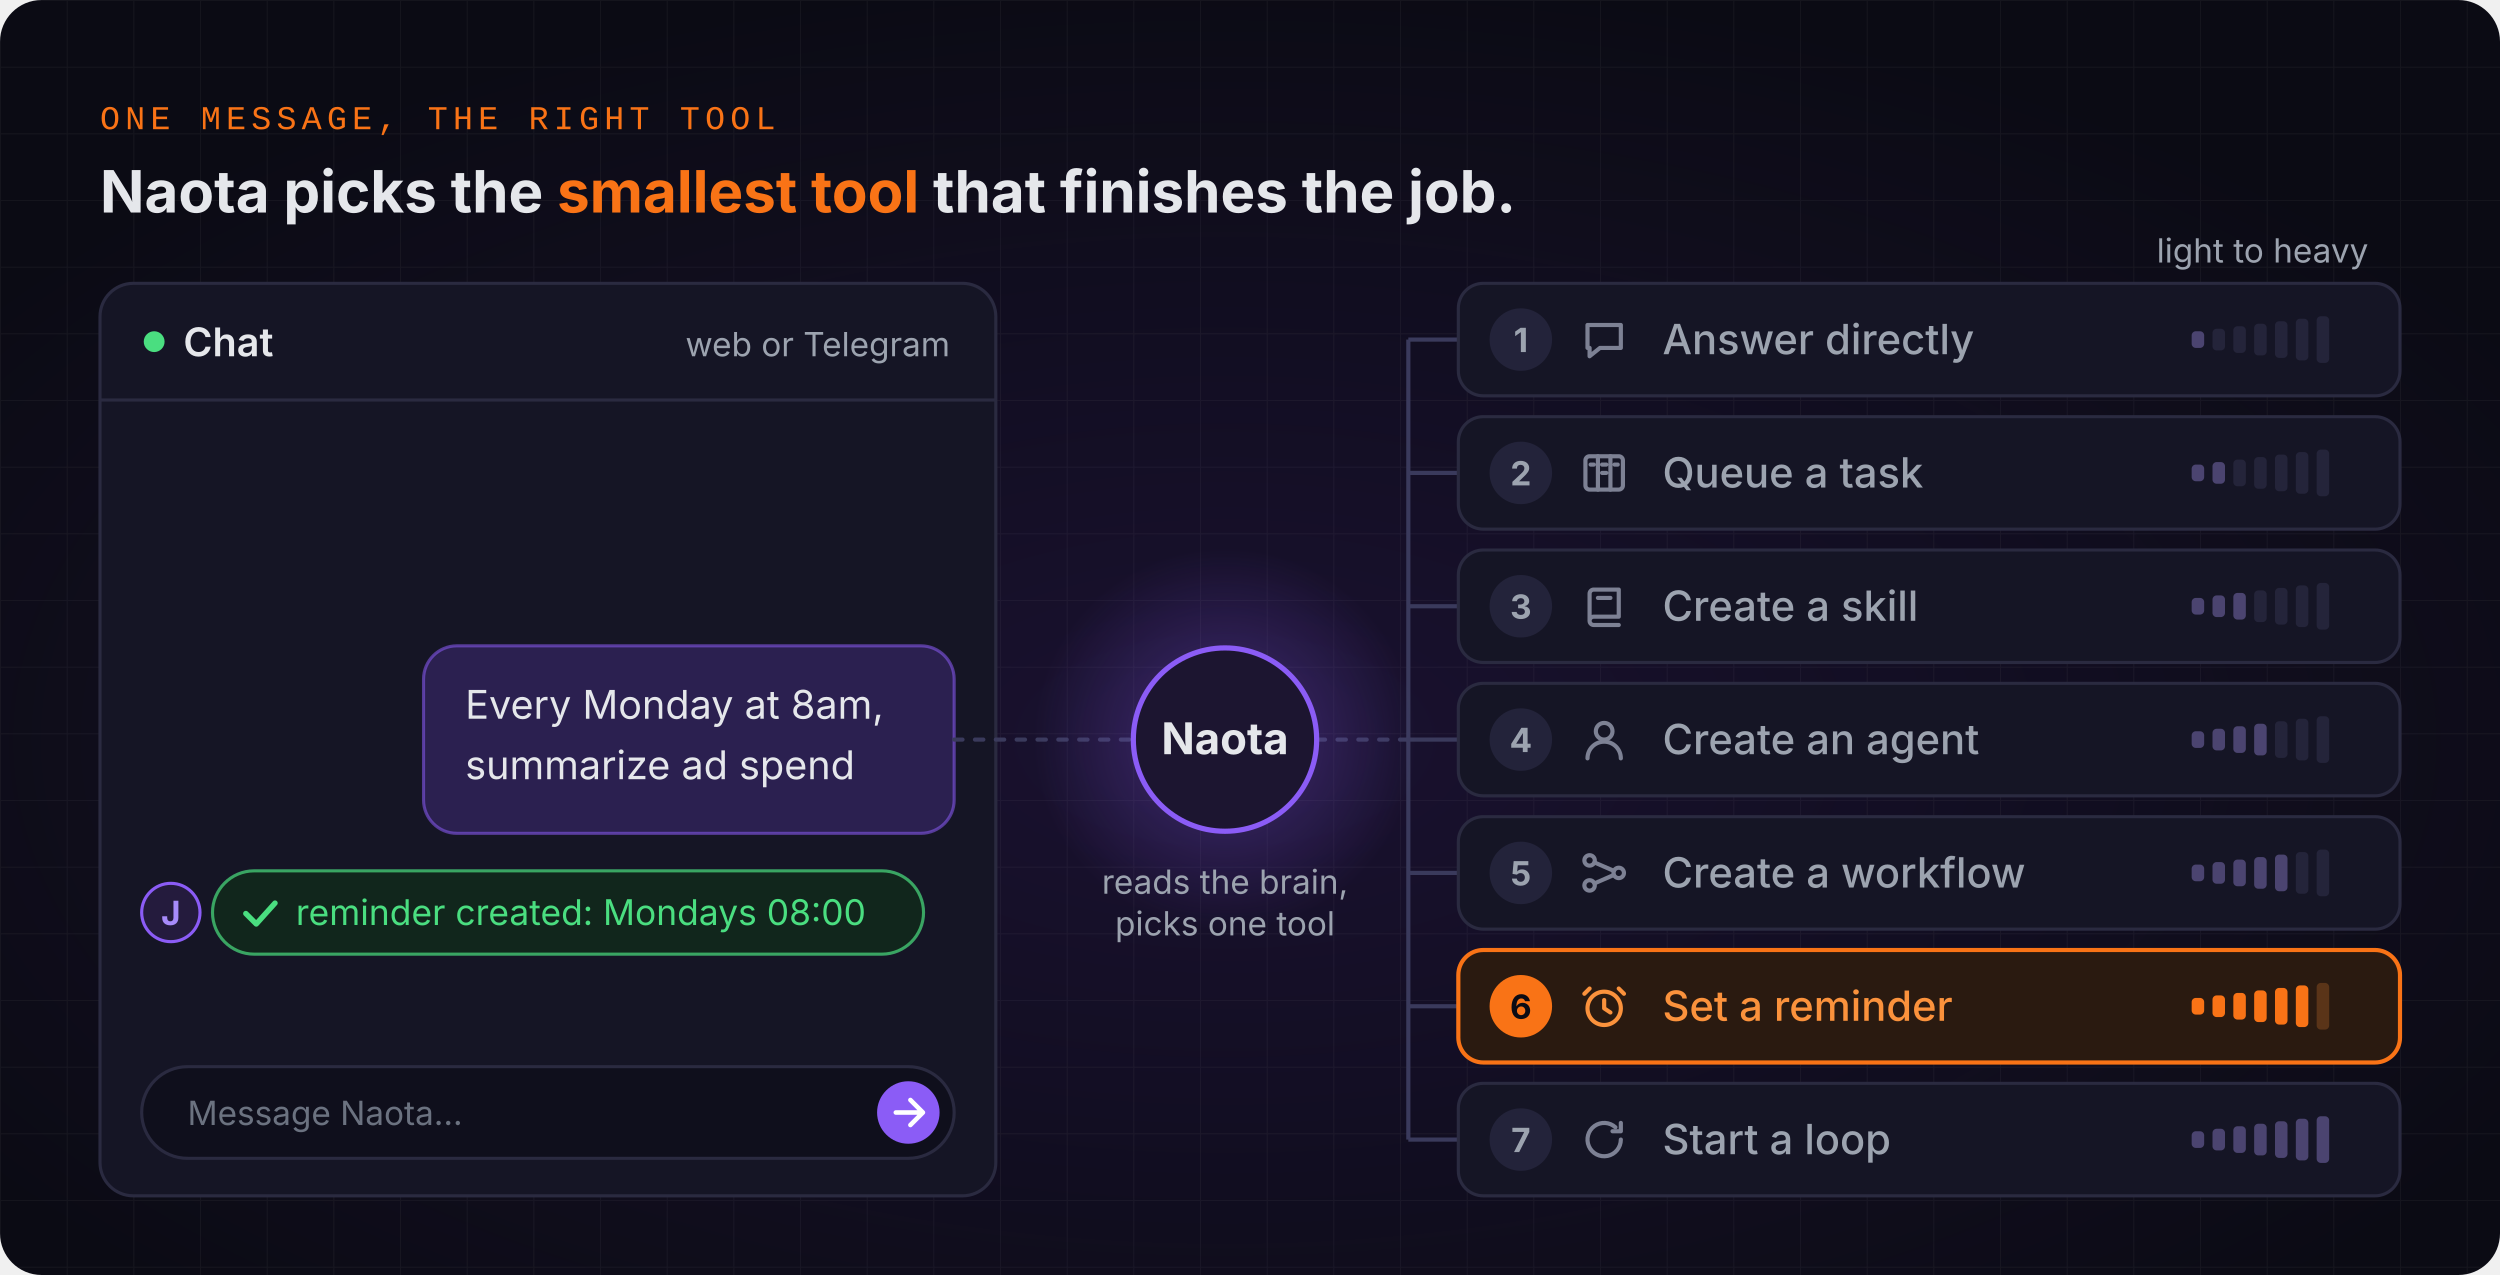
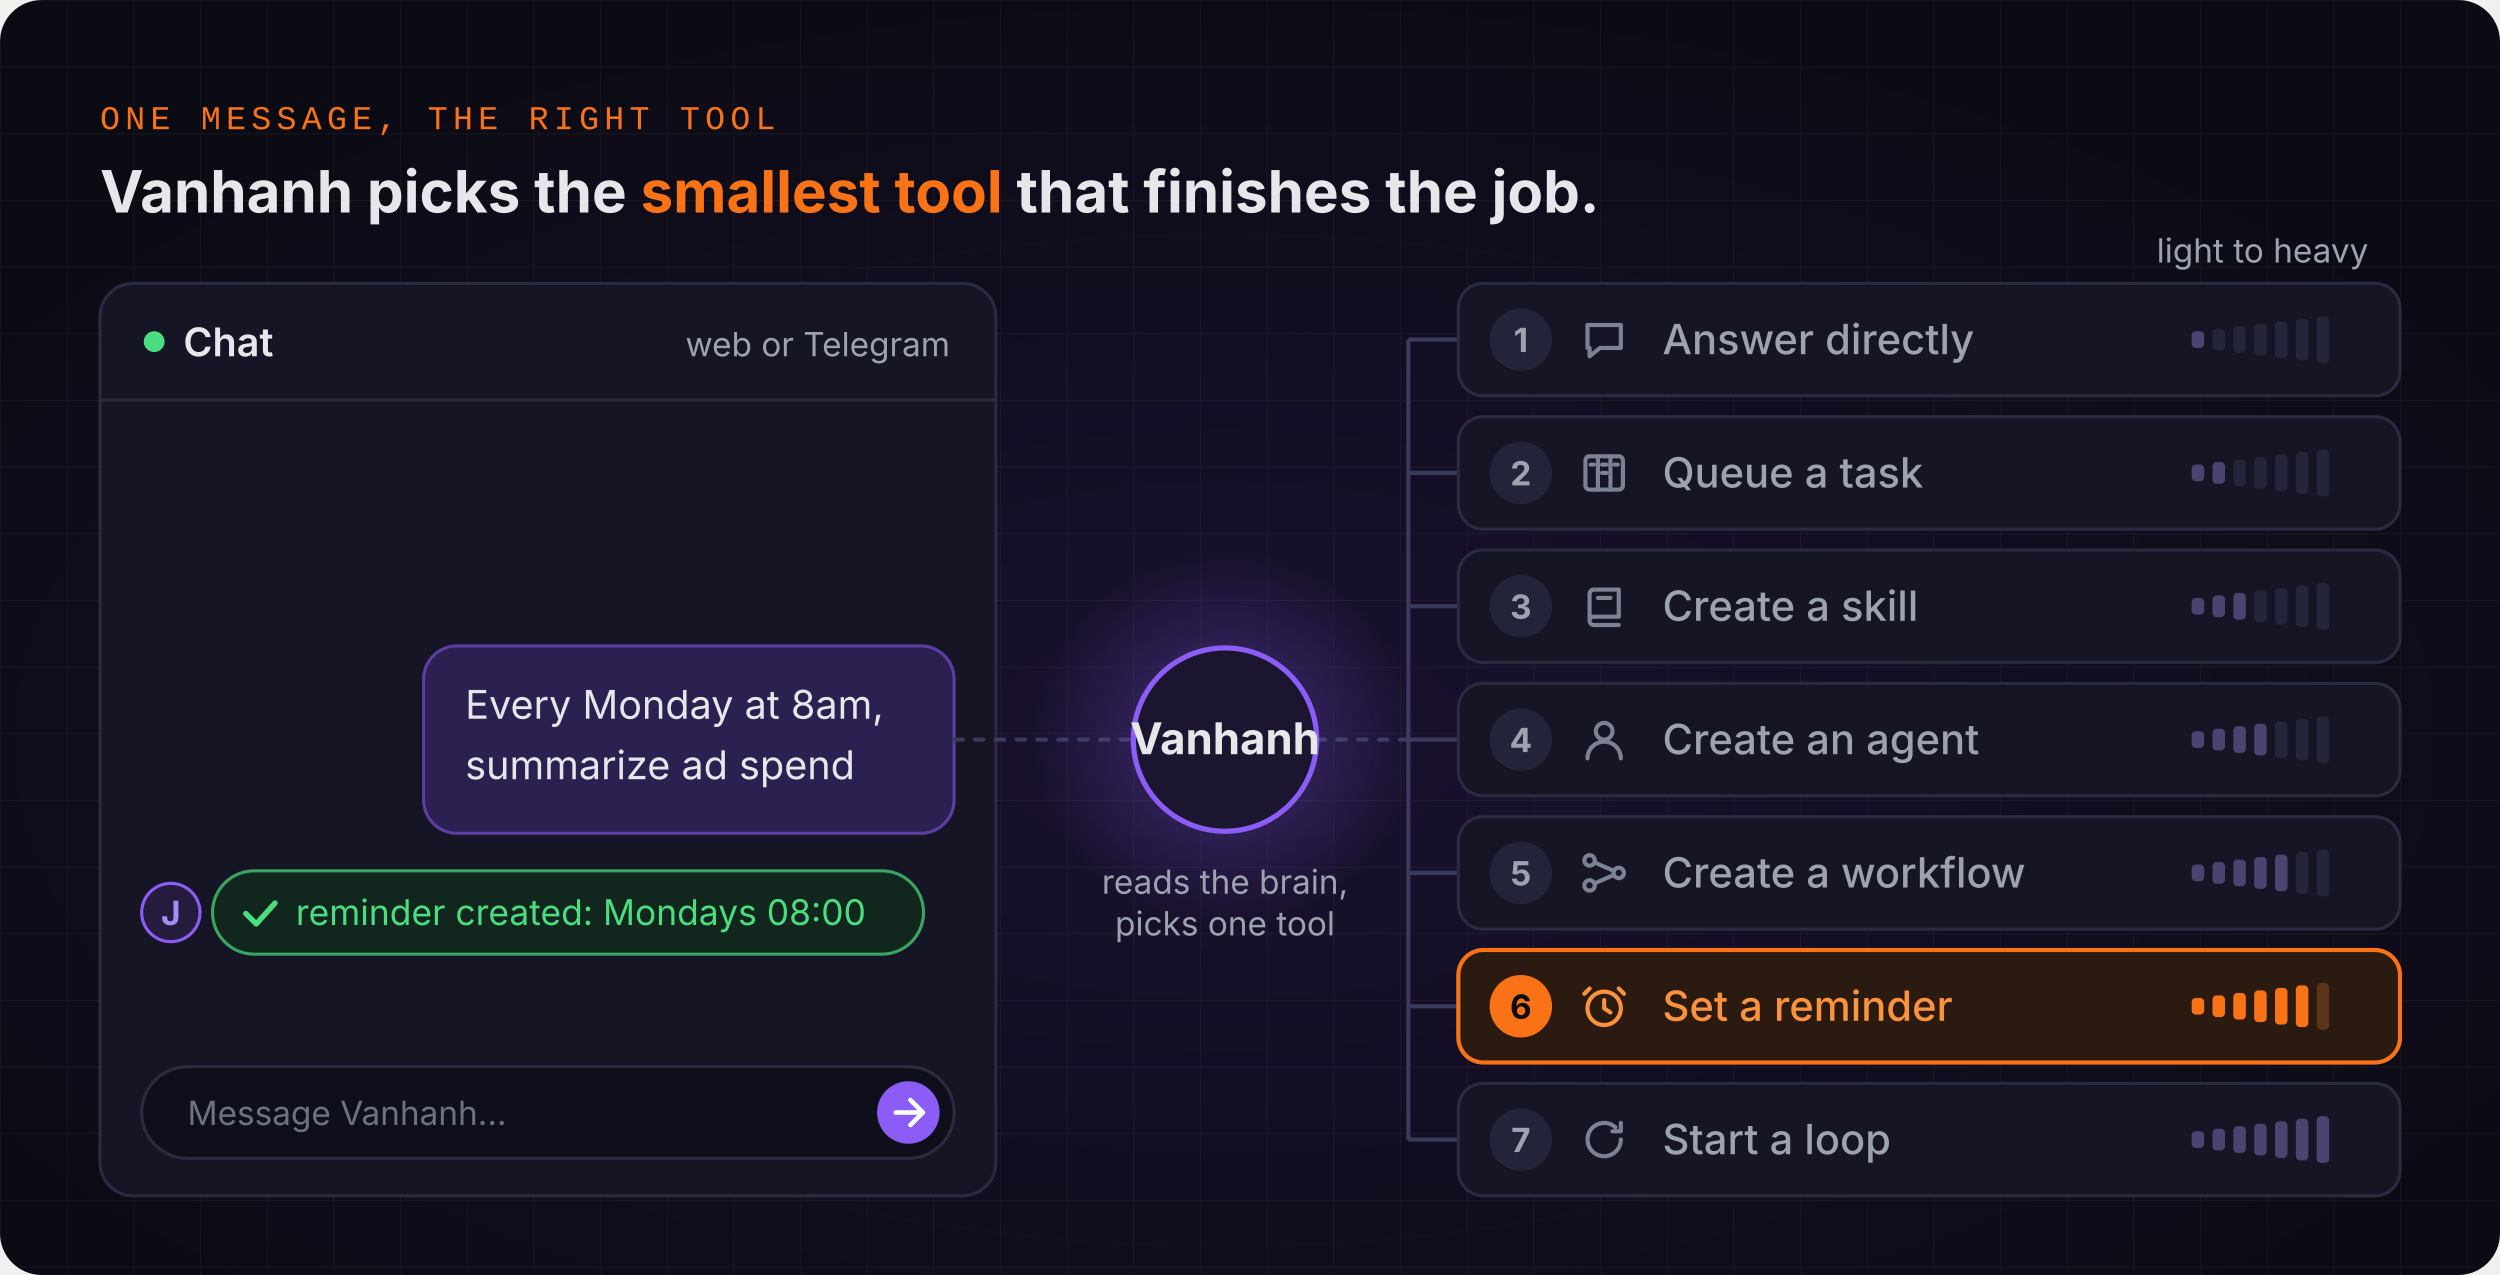
<svg xmlns="http://www.w3.org/2000/svg" viewBox="0 0 1200 612" role="img" aria-labelledby="t d" font-family="Inter, 'Segoe UI', system-ui, -apple-system, Arial, sans-serif">
  <style>.b0,.b1,.h0,.h1{opacity:0}
@keyframes kb0{0.00%{opacity:0;transform:translateY(8px)} 2.22%{opacity:1;transform:translateY(0)} 31.11%{opacity:1;transform:translateY(0)} 32.96%{opacity:0;transform:translateY(8px)} 100.00%{opacity:0;transform:translateY(8px)}}
.b0{animation:kb0 13.5s ease-in-out infinite;}
@keyframes kt00{0.00%{transform:scaleX(0)} 2.22%{transform:scaleX(0);animation-timing-function:steps(26,end)} 8.52%{transform:scaleX(1)} 33.04%{transform:scaleX(1)} 33.11%{transform:scaleX(0)} 100.00%{transform:scaleX(0)}}
.ty00{animation:kt00 13.5s linear infinite;transform-origin:156.9px 0}
@keyframes kh0{0.00%{opacity:0;transform:translateY(6px)} 16.52%{opacity:0;transform:translateY(6px)} 18.74%{opacity:1;transform:translateY(0)} 31.11%{opacity:1;transform:translateY(0)} 32.96%{opacity:0;transform:translateY(6px)} 100.00%{opacity:0;transform:translateY(6px)}}
.h0{animation:kh0 13.5s ease-in-out infinite;}
@keyframes kb1{0.00%{opacity:0;transform:translateY(8px)} 33.33%{opacity:0;transform:translateY(8px)} 35.56%{opacity:1;transform:translateY(0)} 64.44%{opacity:1;transform:translateY(0)} 66.30%{opacity:0;transform:translateY(8px)} 100.00%{opacity:0;transform:translateY(8px)}}
.b1{animation:kb1 13.5s ease-in-out infinite;}
@keyframes kt10{0.00%{transform:scaleX(0)} 35.56%{transform:scaleX(0);animation-timing-function:steps(22,end)} 39.02%{transform:scaleX(1)} 66.37%{transform:scaleX(1)} 66.44%{transform:scaleX(0)} 100.00%{transform:scaleX(0)}}
.ty10{animation:kt10 13.5s linear infinite;transform-origin:199.8px 0}
@keyframes kt11{0.00%{transform:scaleX(0)} 39.02%{transform:scaleX(0);animation-timing-function:steps(18,end)} 41.85%{transform:scaleX(1)} 66.37%{transform:scaleX(1)} 66.44%{transform:scaleX(0)} 100.00%{transform:scaleX(0)}}
.ty11{animation:kt11 13.5s linear infinite;transform-origin:199.8px 0}
@keyframes kh1{0.00%{opacity:0;transform:translateY(6px)} 49.85%{opacity:0;transform:translateY(6px)} 52.07%{opacity:1;transform:translateY(0)} 64.44%{opacity:1;transform:translateY(0)} 66.30%{opacity:0;transform:translateY(6px)} 100.00%{opacity:0;transform:translateY(6px)}}
.h1{animation:kh1 13.5s ease-in-out infinite;}
@keyframes kb2{0.00%{opacity:0;transform:translateY(8px)} 66.67%{opacity:0;transform:translateY(8px)} 68.89%{opacity:1;transform:translateY(0)} 97.78%{opacity:1;transform:translateY(0)} 99.63%{opacity:0;transform:translateY(8px)} 100.00%{opacity:0;transform:translateY(8px)}}
.b2{animation:kb2 13.5s ease-in-out infinite;}
@keyframes kt20{0.00%{transform:scaleX(0)} 68.89%{transform:scaleX(0);animation-timing-function:steps(20,end)} 72.20%{transform:scaleX(1)} 99.70%{transform:scaleX(1)} 99.78%{transform:scaleX(0)} 100.00%{transform:scaleX(0)}}
.ty20{animation:kt20 13.5s linear infinite;transform-origin:221.3px 0}
@keyframes kt21{0.00%{transform:scaleX(0)} 72.20%{transform:scaleX(0);animation-timing-function:steps(18,end)} 75.19%{transform:scaleX(1)} 99.70%{transform:scaleX(1)} 99.78%{transform:scaleX(0)} 100.00%{transform:scaleX(0)}}
.ty21{animation:kt21 13.5s linear infinite;transform-origin:221.3px 0}
@keyframes kh2{0.00%{opacity:0;transform:translateY(6px)} 87.04%{opacity:0;transform:translateY(6px)} 89.26%{opacity:1;transform:translateY(0)} 97.78%{opacity:1;transform:translateY(0)} 99.63%{opacity:0;transform:translateY(6px)} 100.00%{opacity:0;transform:translateY(6px)}}
.h2{animation:kh2 13.5s ease-in-out infinite;}
@keyframes kp{0.00%{opacity:0;transform:translateX(0)} 8.15%{opacity:0;transform:translateX(0)} 8.74%{opacity:1;transform:translateX(0)} 11.11%{opacity:1;transform:translateX(86px)} 11.70%{opacity:0;transform:translateX(86px)} 41.48%{opacity:0;transform:translateX(0)} 42.07%{opacity:1;transform:translateX(0)} 44.44%{opacity:1;transform:translateX(86px)} 45.04%{opacity:0;transform:translateX(86px)} 74.81%{opacity:0;transform:translateX(0)} 75.41%{opacity:1;transform:translateX(0)} 77.78%{opacity:1;transform:translateX(86px)} 78.37%{opacity:0;transform:translateX(86px)} 100.00%{opacity:0;transform:translateX(86px)}}
.pulse{animation:kp 13.5s ease-in-out infinite;}
@keyframes kr{0.00%{opacity:0;transform:scale(0.85)} 10.74%{opacity:0;transform:scale(0.85)} 12.22%{opacity:1;transform:scale(1)} 15.19%{opacity:0;transform:scale(1.15)} 44.07%{opacity:0;transform:scale(0.85)} 45.56%{opacity:1;transform:scale(1)} 48.52%{opacity:0;transform:scale(1.15)} 77.41%{opacity:0;transform:scale(0.85)} 78.89%{opacity:1;transform:scale(1)} 81.85%{opacity:0;transform:scale(1.15)} 100.00%{opacity:0;transform:scale(1.15)}}
.ring{animation:kr 13.5s ease-in-out infinite;transform-origin:588px 355.0px}
@keyframes ks{0.00%{opacity:0;transform:translateY(0)} 12.59%{opacity:0;transform:translateY(0)} 13.70%{opacity:1;transform:translateY(0)} 14.44%{opacity:1;transform:translateY(0)} 15.41%{opacity:1;transform:translateY(0px)} 16.15%{opacity:1;transform:translateY(0px)} 18.00%{opacity:0;transform:translateY(0px)} 45.93%{opacity:0;transform:translateY(0)} 47.04%{opacity:1;transform:translateY(0)} 47.78%{opacity:1;transform:translateY(0);animation-timing-function:steps(1,end)} 48.74%{opacity:1;transform:translateY(64px)} 49.48%{opacity:1;transform:translateY(64px)} 51.33%{opacity:0;transform:translateY(64px)} 79.26%{opacity:0;transform:translateY(0)} 80.37%{opacity:1;transform:translateY(0)} 81.11%{opacity:1;transform:translateY(0);animation-timing-function:steps(5,end)} 85.93%{opacity:1;transform:translateY(320px)} 86.67%{opacity:1;transform:translateY(320px)} 88.52%{opacity:0;transform:translateY(320px)} 100.00%{opacity:0;transform:translateY(320px)}}
.scan{animation:ks 13.5s ease-in-out infinite;}
@keyframes ka0{0.00%{opacity:0} 15.26%{opacity:0} 16.37%{opacity:1} 31.11%{opacity:1} 32.96%{opacity:0} 100.00%{opacity:0}}
.a0{animation:ka0 13.5s ease-in-out infinite;}
@keyframes ka1{0.00%{opacity:0} 48.59%{opacity:0} 49.70%{opacity:1} 64.44%{opacity:1} 66.30%{opacity:0} 100.00%{opacity:0}}
.a1{animation:ka1 13.5s ease-in-out infinite;}
@keyframes ka2{0.00%{opacity:0} 85.78%{opacity:0} 86.89%{opacity:1} 97.78%{opacity:1} 99.63%{opacity:0} 100.00%{opacity:0}}
.a2{animation:ka2 13.5s ease-in-out infinite;}
@media (prefers-reduced-motion: reduce){*{animation:none !important}}</style>
  <defs>
    <radialGradient id="glow" cx="0.490" cy="0.580" r="0.6">
      <stop offset="0" stop-color="#7c3aed" stop-opacity="0.13" />
      <stop offset="1" stop-color="#7c3aed" stop-opacity="0" />
    </radialGradient>
    <pattern id="grid" width="32" height="32" patternUnits="userSpaceOnUse">
      <path d="M32 0H0V32" fill="none" stroke="#ffffff" stroke-opacity="0.04" />
    </pattern>
    <radialGradient id="rglow" cx="0.5" cy="0.5" r="0.5">
      <stop offset="0" stop-color="#8b5cf6" stop-opacity="0.35" />
      <stop offset="1" stop-color="#8b5cf6" stop-opacity="0" />
    </radialGradient>
    <clipPath id="bgclip">
      <rect width="1200" height="612" rx="20" />
    </clipPath>
    <symbol id="i-answer" viewBox="0 0 24 24" fill="none" stroke="currentColor" stroke-width="2" stroke-linecap="round" stroke-linejoin="round">
      <path d="M4 5h16v11H10l-5 4v-4H4z" />
    </symbol>
    <symbol id="i-task" viewBox="0 0 24 24" fill="none" stroke="currentColor" stroke-width="2" stroke-linecap="round" stroke-linejoin="round">
      <rect x="3" y="4" width="18" height="16" rx="2" />
      <path d="M9 4v16M15 4v16M5.5 8h1.5M11 8h2M11 12h2M17 8h1.5" />
    </symbol>
    <symbol id="i-skill" viewBox="0 0 24 24" fill="none" stroke="currentColor" stroke-width="2" stroke-linecap="round" stroke-linejoin="round">
      <path d="M5 19V6a2 2 0 0 1 2-2h12v13H7a2 2 0 0 0-2 2 2 2 0 0 0 2 2h12" />
      <path d="M9 8h6" />
    </symbol>
    <symbol id="i-agent" viewBox="0 0 24 24" fill="none" stroke="currentColor" stroke-width="2" stroke-linecap="round" stroke-linejoin="round">
      <circle cx="12" cy="8" r="4" />
      <path d="M4 21a8 8 0 0 1 16 0" />
    </symbol>
    <symbol id="i-workflow" viewBox="0 0 24 24" fill="none" stroke="currentColor" stroke-width="2" stroke-linecap="round" stroke-linejoin="round">
      <circle cx="5" cy="6" r="2.5" />
      <circle cx="19" cy="12" r="2.5" />
      <circle cx="5" cy="18" r="2.5" />
      <path d="M7.4 7l9.2 4M16.6 13l-9.2 4" />
    </symbol>
    <symbol id="i-reminder" viewBox="0 0 24 24" fill="none" stroke="currentColor" stroke-width="2" stroke-linecap="round" stroke-linejoin="round">
      <circle cx="12" cy="13" r="8" />
      <path d="M12 9v4l3 2M5 3.5 2.5 6M19 3.5 21.5 6" />
    </symbol>
    <symbol id="i-loop" viewBox="0 0 24 24" fill="none" stroke="currentColor" stroke-width="2" stroke-linecap="round" stroke-linejoin="round">
      <path d="M20 12a8 8 0 1 1-2.6-5.9" />
      <path d="M20 4v4h-4" />
    </symbol>
    <clipPath id="c00">
      <rect class="ty00" x="156.9" y="338.5" width="299.1" height="31" />
    </clipPath>
    <clipPath id="c10">
      <rect class="ty10" x="199.8" y="324.0" width="256.2" height="31" />
    </clipPath>
    <clipPath id="c11">
      <rect class="ty11" x="199.8" y="353.0" width="256.2" height="31" />
    </clipPath>
    <clipPath id="c20">
      <rect class="ty20" x="221.3" y="324.0" width="234.7" height="31" />
    </clipPath>
    <clipPath id="c21">
      <rect class="ty21" x="221.3" y="353.0" width="234.7" height="31" />
    </clipPath>
  </defs>
  <g clip-path="url(#bgclip)">
    <rect width="1200" height="612" fill="#0b0b14" />
    <rect width="1200" height="612" fill="url(#grid)" />
    <rect width="1200" height="612" fill="url(#glow)" />
  </g>
  <text x="48" y="62" font-family="ui-monospace, 'SFMono-Regular', Consolas, 'Courier New', monospace" font-size="16" letter-spacing="2.5" fill="#f97316">ONE MESSAGE, THE RIGHT TOOL</text>
-   <text x="48" y="102" font-size="28" font-weight="700" fill="#e5e7eb">Naota picks the <tspan fill="#f97316">smallest tool</tspan> that finishes the job.</text>
+   <text x="48" y="102" font-size="28" font-weight="700" fill="#e5e7eb">Vanhanh picks the <tspan fill="#f97316">smallest tool</tspan> that finishes the job.</text>
  <rect x="48" y="136" width="430" height="438" rx="16" fill="#151525" stroke="#2a2a40" stroke-width="1.5" />
  <circle cx="74" cy="164" r="5" fill="#4ade80" />
  <text x="88" y="171" font-size="19" font-weight="600" fill="#e5e7eb">Chat</text>
  <text x="456" y="171" font-size="16" fill="#9ca3af" text-anchor="end">web or Telegram</text>
  <path d="M48 192H478" stroke="#2a2a40" stroke-width="1.5" />
  <rect x="68" y="512" width="390" height="44" rx="22" fill="#0f0f1c" stroke="#2a2a40" stroke-width="1.5" />
-   <text x="90" y="540" font-size="16" fill="#6b7280">Message Naota...</text>
+   <text x="90" y="540" font-size="16" fill="#6b7280">Message Vanhanh...</text>
  <circle cx="436" cy="534" r="15" fill="#8b5cf6" />
  <path d="M430 534h12M437 528l6 6-6 6" fill="none" stroke="#fff" stroke-width="2.2" stroke-linecap="round" stroke-linejoin="round" />
  <g class="b0">
    <rect x="138.9" y="324.5" width="319.1" height="61" rx="16" fill="#2b2050" stroke="#8b5cf6" stroke-opacity="0.55" stroke-width="1.5" />
    <text clip-path="url(#c00)" x="158.9" y="359.5" font-size="19" fill="#e5e7eb">What were sales yesterday?</text>
  </g>
  <g class="h0">
    <circle cx="82" cy="423.5" r="14" fill="#241b3d" stroke="#8b5cf6" stroke-width="1.5" />
    <text x="82" y="429.5" font-size="16" font-weight="700" fill="#a78bfa" text-anchor="middle">J</text>
    <rect x="102" y="403.5" width="296.3" height="40" rx="20" fill="#11261c" stroke="#4ade80" stroke-opacity="0.7" stroke-width="1.5" />
    <path d="M118 424.0l5 5 9-10" fill="none" stroke="#4ade80" stroke-width="2.6" stroke-linecap="round" stroke-linejoin="round" />
    <text x="142" y="429.5" font-size="17" fill="#4ade80">answered with real numbers</text>
  </g>
  <g class="b1">
    <rect x="181.8" y="310.0" width="276.2" height="90" rx="16" fill="#2b2050" stroke="#8b5cf6" stroke-opacity="0.55" stroke-width="1.5" />
    <text clip-path="url(#c10)" x="201.8" y="345.0" font-size="19" fill="#e5e7eb">Research 3 competitors</text>
    <text clip-path="url(#c11)" x="201.8" y="374.0" font-size="19" fill="#e5e7eb">and write a report</text>
  </g>
  <g class="h1">
    <circle cx="82" cy="438.0" r="14" fill="#241b3d" stroke="#8b5cf6" stroke-width="1.5" />
    <text x="82" y="444.0" font-size="16" font-weight="700" fill="#a78bfa" text-anchor="middle">J</text>
    <rect x="102" y="418.0" width="359.3" height="40" rx="20" fill="#11261c" stroke="#4ade80" stroke-opacity="0.7" stroke-width="1.5" />
    <path d="M118 438.5l5 5 9-10" fill="none" stroke="#4ade80" stroke-width="2.6" stroke-linecap="round" stroke-linejoin="round" />
    <text x="142" y="444.0" font-size="17" fill="#4ade80">queued, result lands in this chat</text>
  </g>
  <g class="b2">
    <rect x="203.3" y="310.0" width="254.7" height="90" rx="16" fill="#2b2050" stroke="#8b5cf6" stroke-opacity="0.55" stroke-width="1.5" />
    <text clip-path="url(#c20)" x="223.3" y="345.0" font-size="19" fill="#e5e7eb">Every Monday at 8am,</text>
    <text clip-path="url(#c21)" x="223.3" y="374.0" font-size="19" fill="#e5e7eb">summarize ad spend</text>
  </g>
  <g class="h2">
    <circle cx="82" cy="438.0" r="14" fill="#241b3d" stroke="#8b5cf6" stroke-width="1.5" />
    <text x="82" y="444.0" font-size="16" font-weight="700" fill="#a78bfa" text-anchor="middle">J</text>
    <rect x="102" y="418.0" width="341.3" height="40" rx="20" fill="#11261c" stroke="#4ade80" stroke-opacity="0.7" stroke-width="1.5" />
    <path d="M118 438.5l5 5 9-10" fill="none" stroke="#4ade80" stroke-width="2.6" stroke-linecap="round" stroke-linejoin="round" />
    <text x="142" y="444.0" font-size="17" fill="#4ade80">reminder created: Mondays 08:00</text>
  </g>
  <path d="M458 355.0H544M632 355.0H676" stroke="#3a3a5c" stroke-width="2" stroke-dasharray="4 6" stroke-linecap="round" />
  <path d="M676 163.0V547.0" stroke="#3a3a5c" stroke-width="2" />
  <path d="M676 163.0H700" stroke="#3a3a5c" stroke-width="2" />
  <path d="M676 227.0H700" stroke="#3a3a5c" stroke-width="2" />
  <path d="M676 291.0H700" stroke="#3a3a5c" stroke-width="2" />
  <path d="M676 355.0H700" stroke="#3a3a5c" stroke-width="2" />
  <path d="M676 419.0H700" stroke="#3a3a5c" stroke-width="2" />
  <path d="M676 483.0H700" stroke="#3a3a5c" stroke-width="2" />
  <path d="M676 547.0H700" stroke="#3a3a5c" stroke-width="2" />
  <circle cx="588" cy="355.0" r="92" fill="url(#rglow)" />
  <circle class="ring" cx="588" cy="355.0" r="53" fill="none" stroke="#f97316" stroke-width="2.5" opacity="0" />
  <circle cx="588" cy="355.0" r="44" fill="#1c1530" stroke="#8b5cf6" stroke-width="2.5" />
-   <text x="588" y="362.0" font-size="21" font-weight="700" fill="#e5e7eb" text-anchor="middle">Naota</text>
+   <text x="588" y="362.0" font-size="21" font-weight="700" fill="#e5e7eb" text-anchor="middle">Vanhanh</text>
  <text x="588" y="429.0" font-size="16" fill="#9ca3af" text-anchor="middle">reads the brain,</text>
  <text x="588" y="449.0" font-size="16" fill="#9ca3af" text-anchor="middle">picks one tool</text>
  <circle class="pulse" cx="458" cy="355.0" r="7" fill="#fb923c" opacity="0" />
  <rect x="700" y="136" width="452" height="54" rx="12" fill="#151525" stroke="#2a2a40" stroke-width="1.5" />
  <circle cx="730" cy="163.0" r="15" fill="#23233a" />
  <text x="730" y="169.0" font-size="16" font-weight="700" fill="#9ca3af" text-anchor="middle">1</text>
  <use href="#i-answer" x="758" y="151.0" width="24" height="24" style="color:#7d8194" />
  <text x="798" y="170.0" font-size="20" font-weight="500" fill="#9ca3af">Answer directly</text>
  <rect x="1052" y="159.0" width="6" height="8.0" rx="2" fill="#4b4470" />
  <rect x="1062" y="157.8" width="6" height="10.4" rx="2" fill="#24243a" />
  <rect x="1072" y="156.6" width="6" height="12.8" rx="2" fill="#24243a" />
  <rect x="1082" y="155.4" width="6" height="15.2" rx="2" fill="#24243a" />
  <rect x="1092" y="154.2" width="6" height="17.6" rx="2" fill="#24243a" />
  <rect x="1102" y="153.0" width="6" height="20.0" rx="2" fill="#24243a" />
  <rect x="1112" y="151.8" width="6" height="22.4" rx="2" fill="#24243a" />
  <rect x="700" y="200" width="452" height="54" rx="12" fill="#151525" stroke="#2a2a40" stroke-width="1.5" />
  <circle cx="730" cy="227.0" r="15" fill="#23233a" />
  <text x="730" y="233.0" font-size="16" font-weight="700" fill="#9ca3af" text-anchor="middle">2</text>
  <use href="#i-task" x="758" y="215.0" width="24" height="24" style="color:#7d8194" />
  <text x="798" y="234.0" font-size="20" font-weight="500" fill="#9ca3af">Queue a task</text>
  <rect x="1052" y="223.0" width="6" height="8.0" rx="2" fill="#4b4470" />
  <rect x="1062" y="221.8" width="6" height="10.4" rx="2" fill="#4b4470" />
  <rect x="1072" y="220.6" width="6" height="12.8" rx="2" fill="#24243a" />
  <rect x="1082" y="219.4" width="6" height="15.2" rx="2" fill="#24243a" />
  <rect x="1092" y="218.2" width="6" height="17.6" rx="2" fill="#24243a" />
  <rect x="1102" y="217.0" width="6" height="20.0" rx="2" fill="#24243a" />
  <rect x="1112" y="215.8" width="6" height="22.4" rx="2" fill="#24243a" />
  <rect x="700" y="264" width="452" height="54" rx="12" fill="#151525" stroke="#2a2a40" stroke-width="1.5" />
  <circle cx="730" cy="291.0" r="15" fill="#23233a" />
  <text x="730" y="297.0" font-size="16" font-weight="700" fill="#9ca3af" text-anchor="middle">3</text>
  <use href="#i-skill" x="758" y="279.0" width="24" height="24" style="color:#7d8194" />
  <text x="798" y="298.0" font-size="20" font-weight="500" fill="#9ca3af">Create a skill</text>
  <rect x="1052" y="287.0" width="6" height="8.0" rx="2" fill="#4b4470" />
  <rect x="1062" y="285.8" width="6" height="10.4" rx="2" fill="#4b4470" />
  <rect x="1072" y="284.6" width="6" height="12.8" rx="2" fill="#4b4470" />
  <rect x="1082" y="283.4" width="6" height="15.2" rx="2" fill="#24243a" />
  <rect x="1092" y="282.2" width="6" height="17.6" rx="2" fill="#24243a" />
  <rect x="1102" y="281.0" width="6" height="20.0" rx="2" fill="#24243a" />
  <rect x="1112" y="279.8" width="6" height="22.4" rx="2" fill="#24243a" />
  <rect x="700" y="328" width="452" height="54" rx="12" fill="#151525" stroke="#2a2a40" stroke-width="1.5" />
  <circle cx="730" cy="355.0" r="15" fill="#23233a" />
  <text x="730" y="361.0" font-size="16" font-weight="700" fill="#9ca3af" text-anchor="middle">4</text>
  <use href="#i-agent" x="758" y="343.0" width="24" height="24" style="color:#7d8194" />
  <text x="798" y="362.0" font-size="20" font-weight="500" fill="#9ca3af">Create an agent</text>
  <rect x="1052" y="351.0" width="6" height="8.0" rx="2" fill="#4b4470" />
  <rect x="1062" y="349.8" width="6" height="10.4" rx="2" fill="#4b4470" />
  <rect x="1072" y="348.6" width="6" height="12.8" rx="2" fill="#4b4470" />
  <rect x="1082" y="347.4" width="6" height="15.2" rx="2" fill="#4b4470" />
  <rect x="1092" y="346.2" width="6" height="17.6" rx="2" fill="#24243a" />
  <rect x="1102" y="345.0" width="6" height="20.0" rx="2" fill="#24243a" />
  <rect x="1112" y="343.8" width="6" height="22.4" rx="2" fill="#24243a" />
  <rect x="700" y="392" width="452" height="54" rx="12" fill="#151525" stroke="#2a2a40" stroke-width="1.5" />
  <circle cx="730" cy="419.0" r="15" fill="#23233a" />
  <text x="730" y="425.0" font-size="16" font-weight="700" fill="#9ca3af" text-anchor="middle">5</text>
  <use href="#i-workflow" x="758" y="407.0" width="24" height="24" style="color:#7d8194" />
  <text x="798" y="426.0" font-size="20" font-weight="500" fill="#9ca3af">Create a workflow</text>
  <rect x="1052" y="415.0" width="6" height="8.0" rx="2" fill="#4b4470" />
  <rect x="1062" y="413.8" width="6" height="10.4" rx="2" fill="#4b4470" />
  <rect x="1072" y="412.6" width="6" height="12.8" rx="2" fill="#4b4470" />
  <rect x="1082" y="411.4" width="6" height="15.2" rx="2" fill="#4b4470" />
  <rect x="1092" y="410.2" width="6" height="17.6" rx="2" fill="#4b4470" />
  <rect x="1102" y="409.0" width="6" height="20.0" rx="2" fill="#24243a" />
  <rect x="1112" y="407.8" width="6" height="22.4" rx="2" fill="#24243a" />
  <rect x="700" y="456" width="452" height="54" rx="12" fill="#151525" stroke="#2a2a40" stroke-width="1.5" />
  <circle cx="730" cy="483.0" r="15" fill="#23233a" />
  <text x="730" y="489.0" font-size="16" font-weight="700" fill="#9ca3af" text-anchor="middle">6</text>
  <use href="#i-reminder" x="758" y="471.0" width="24" height="24" style="color:#7d8194" />
  <text x="798" y="490.0" font-size="20" font-weight="500" fill="#9ca3af">Set a reminder</text>
  <rect x="1052" y="479.0" width="6" height="8.0" rx="2" fill="#4b4470" />
  <rect x="1062" y="477.8" width="6" height="10.4" rx="2" fill="#4b4470" />
  <rect x="1072" y="476.6" width="6" height="12.8" rx="2" fill="#4b4470" />
  <rect x="1082" y="475.4" width="6" height="15.2" rx="2" fill="#4b4470" />
  <rect x="1092" y="474.2" width="6" height="17.6" rx="2" fill="#4b4470" />
  <rect x="1102" y="473.0" width="6" height="20.0" rx="2" fill="#4b4470" />
  <rect x="1112" y="471.8" width="6" height="22.4" rx="2" fill="#24243a" />
  <rect x="700" y="520" width="452" height="54" rx="12" fill="#151525" stroke="#2a2a40" stroke-width="1.5" />
  <circle cx="730" cy="547.0" r="15" fill="#23233a" />
  <text x="730" y="553.0" font-size="16" font-weight="700" fill="#9ca3af" text-anchor="middle">7</text>
  <use href="#i-loop" x="758" y="535.0" width="24" height="24" style="color:#7d8194" />
  <text x="798" y="554.0" font-size="20" font-weight="500" fill="#9ca3af">Start a loop</text>
  <rect x="1052" y="543.0" width="6" height="8.0" rx="2" fill="#4b4470" />
  <rect x="1062" y="541.8" width="6" height="10.4" rx="2" fill="#4b4470" />
  <rect x="1072" y="540.6" width="6" height="12.8" rx="2" fill="#4b4470" />
  <rect x="1082" y="539.4" width="6" height="15.2" rx="2" fill="#4b4470" />
  <rect x="1092" y="538.2" width="6" height="17.6" rx="2" fill="#4b4470" />
  <rect x="1102" y="537.0" width="6" height="20.0" rx="2" fill="#4b4470" />
  <rect x="1112" y="535.8" width="6" height="22.4" rx="2" fill="#4b4470" />
  <text x="1086" y="126" font-size="16" fill="#9ca3af" text-anchor="middle">light to heavy</text>
  <g class="scan" opacity="0">
    <rect x="700" y="136" width="452" height="54" rx="12" fill="#f97316" fill-opacity="0.10" stroke="#fb923c" stroke-width="2" stroke-opacity="0.8" />
    <circle cx="676" cy="163.0" r="6" fill="#fb923c" />
  </g>
  <g class="a0" opacity="0">
    <rect x="700" y="136" width="452" height="54" rx="12" fill="#2a1a10" stroke="#f97316" stroke-width="2" />
    <circle cx="730" cy="163.0" r="15" fill="#f97316" />
    <text x="730" y="169.0" font-size="16" font-weight="700" fill="#0b0b14" text-anchor="middle">1</text>
    <use href="#i-answer" x="758" y="151.0" width="24" height="24" style="color:#fb923c" />
    <text x="798" y="170.0" font-size="20" font-weight="500" fill="#fb923c">Answer directly</text>
    <rect x="1052" y="159.0" width="6" height="8.0" rx="2" fill="#f97316" />
    <rect x="1062" y="157.8" width="6" height="10.4" rx="2" fill="#5a3418" />
    <rect x="1072" y="156.6" width="6" height="12.8" rx="2" fill="#5a3418" />
    <rect x="1082" y="155.4" width="6" height="15.2" rx="2" fill="#5a3418" />
    <rect x="1092" y="154.2" width="6" height="17.6" rx="2" fill="#5a3418" />
    <rect x="1102" y="153.0" width="6" height="20.0" rx="2" fill="#5a3418" />
    <rect x="1112" y="151.8" width="6" height="22.4" rx="2" fill="#5a3418" />
  </g>
  <g class="a1" opacity="0">
    <rect x="700" y="200" width="452" height="54" rx="12" fill="#2a1a10" stroke="#f97316" stroke-width="2" />
    <circle cx="730" cy="227.0" r="15" fill="#f97316" />
    <text x="730" y="233.0" font-size="16" font-weight="700" fill="#0b0b14" text-anchor="middle">2</text>
    <use href="#i-task" x="758" y="215.0" width="24" height="24" style="color:#fb923c" />
    <text x="798" y="234.0" font-size="20" font-weight="500" fill="#fb923c">Queue a task</text>
    <rect x="1052" y="223.0" width="6" height="8.0" rx="2" fill="#f97316" />
    <rect x="1062" y="221.8" width="6" height="10.4" rx="2" fill="#f97316" />
    <rect x="1072" y="220.6" width="6" height="12.8" rx="2" fill="#5a3418" />
    <rect x="1082" y="219.4" width="6" height="15.2" rx="2" fill="#5a3418" />
    <rect x="1092" y="218.2" width="6" height="17.6" rx="2" fill="#5a3418" />
    <rect x="1102" y="217.0" width="6" height="20.0" rx="2" fill="#5a3418" />
    <rect x="1112" y="215.8" width="6" height="22.4" rx="2" fill="#5a3418" />
  </g>
  <g class="a2">
    <rect x="700" y="456" width="452" height="54" rx="12" fill="#2a1a10" stroke="#f97316" stroke-width="2" />
    <circle cx="730" cy="483.0" r="15" fill="#f97316" />
    <text x="730" y="489.0" font-size="16" font-weight="700" fill="#0b0b14" text-anchor="middle">6</text>
    <use href="#i-reminder" x="758" y="471.0" width="24" height="24" style="color:#fb923c" />
    <text x="798" y="490.0" font-size="20" font-weight="500" fill="#fb923c">Set a reminder</text>
    <rect x="1052" y="479.0" width="6" height="8.0" rx="2" fill="#f97316" />
    <rect x="1062" y="477.8" width="6" height="10.4" rx="2" fill="#f97316" />
    <rect x="1072" y="476.6" width="6" height="12.8" rx="2" fill="#f97316" />
    <rect x="1082" y="475.4" width="6" height="15.2" rx="2" fill="#f97316" />
    <rect x="1092" y="474.2" width="6" height="17.6" rx="2" fill="#f97316" />
    <rect x="1102" y="473.0" width="6" height="20.0" rx="2" fill="#f97316" />
    <rect x="1112" y="471.8" width="6" height="22.4" rx="2" fill="#5a3418" />
  </g>
</svg>
